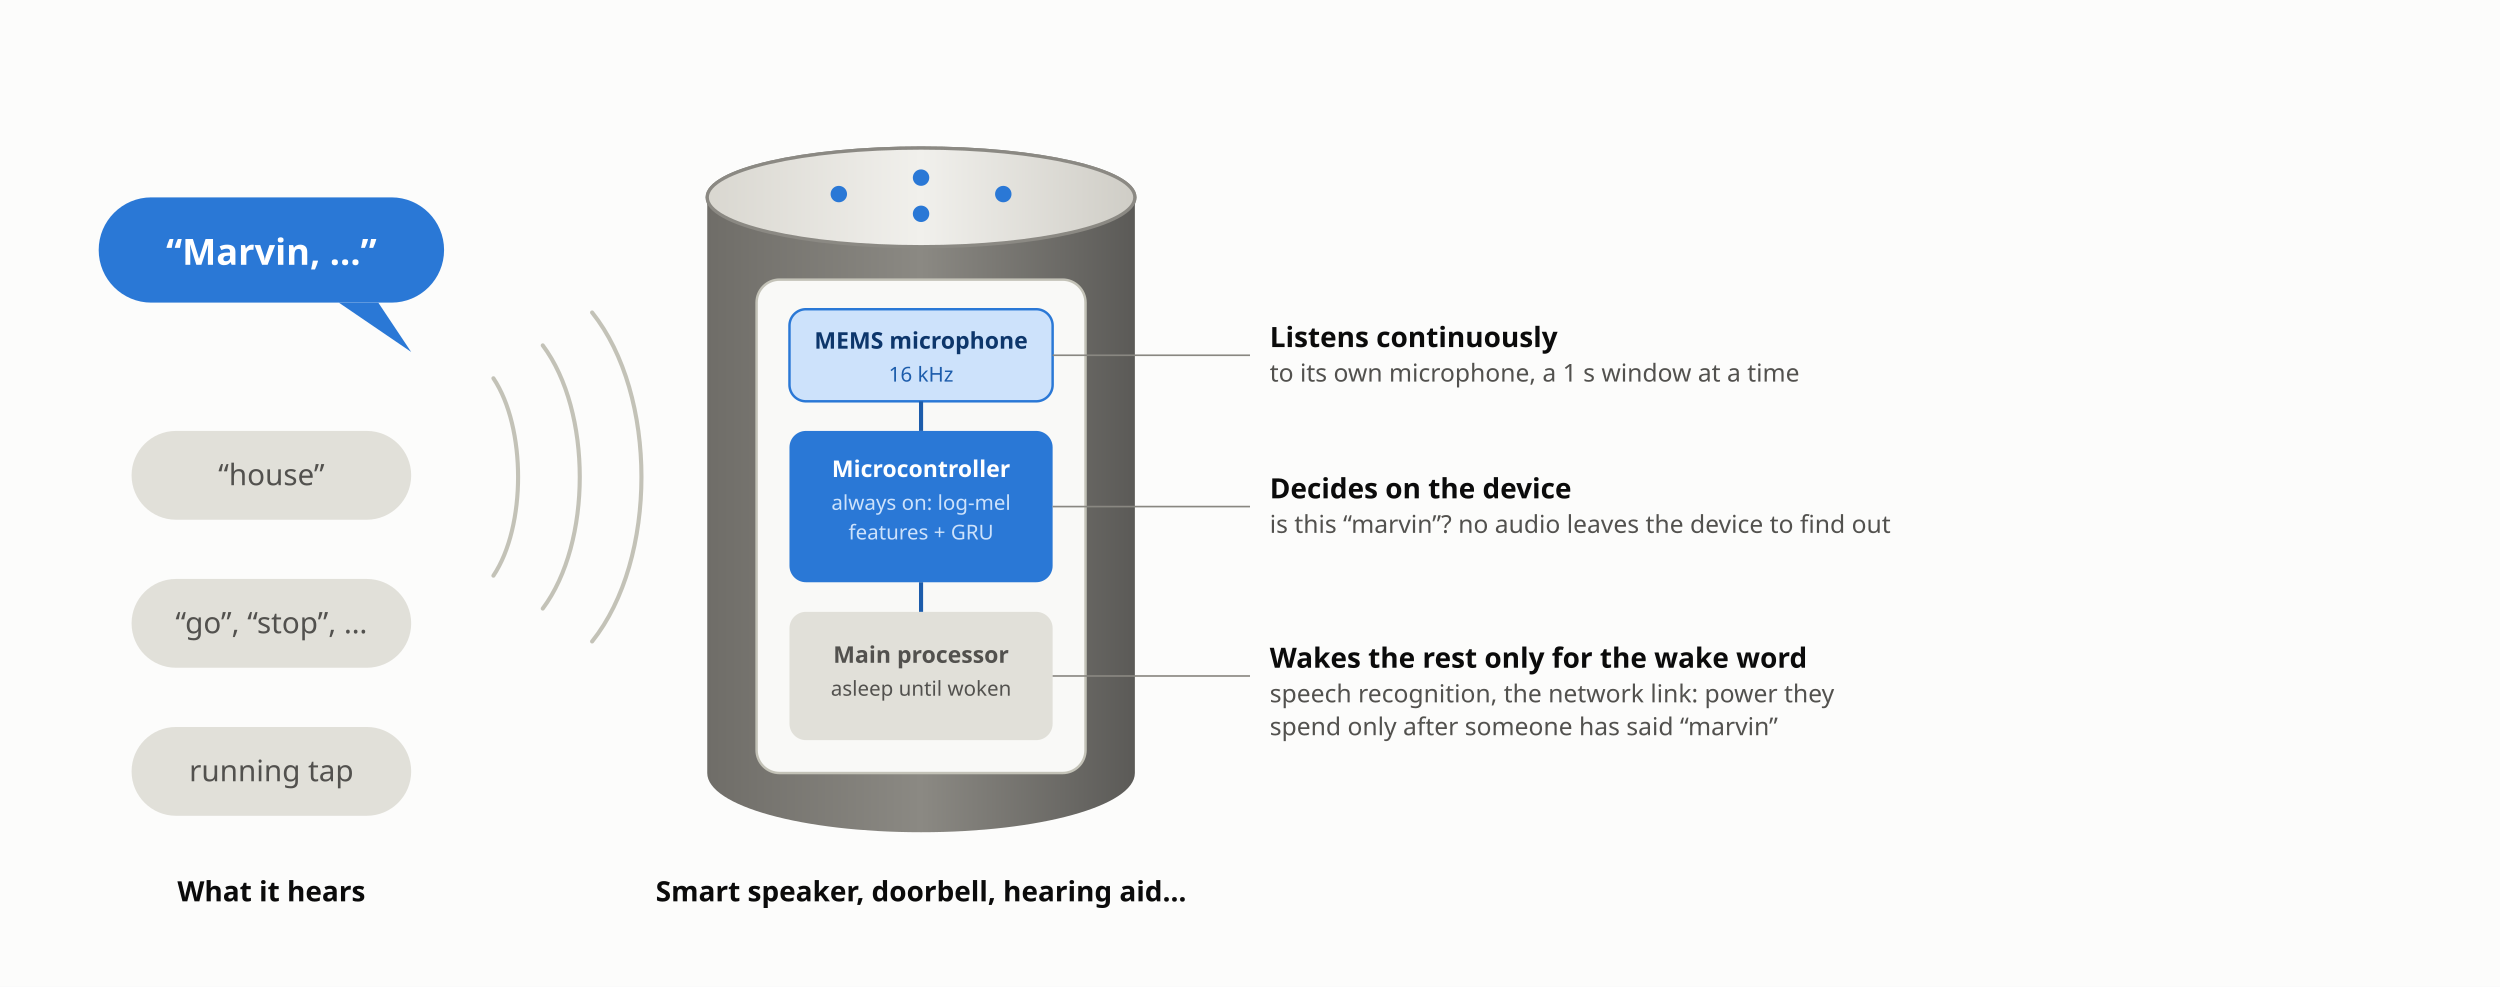
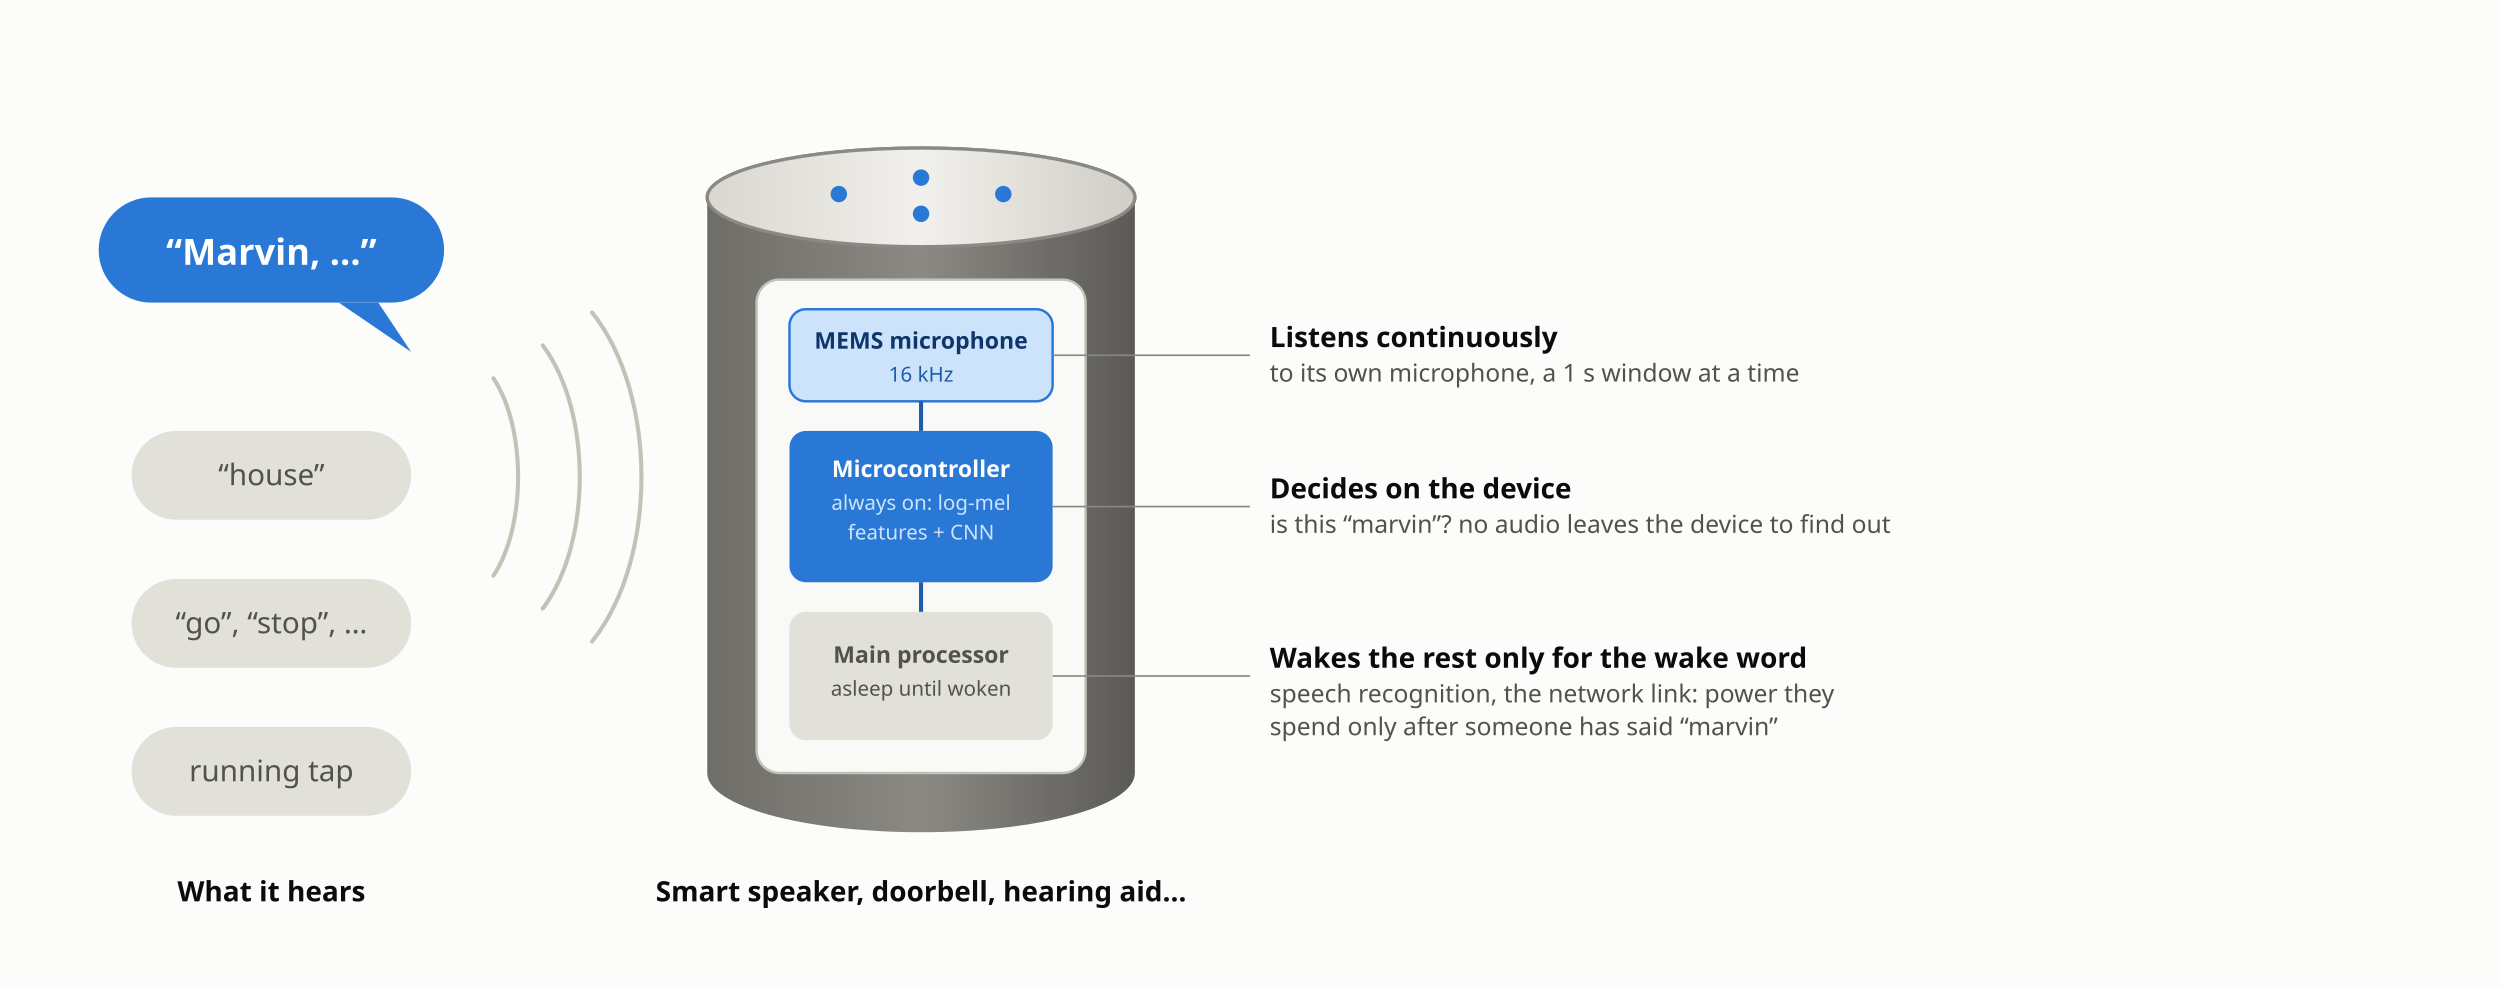
<svg xmlns="http://www.w3.org/2000/svg" viewBox="0 0 1520 600" width="1520" height="600">
  <defs>
    <linearGradient id="shell" x1="0" y1="0" x2="1" y2="0">
      <stop offset="0" stop-color="#d9d7d0" />
      <stop offset="0.5" stop-color="#f1f0ec" />
      <stop offset="1" stop-color="#cfcdc6" />
    </linearGradient>
    <linearGradient id="fabric" x1="0" y1="0" x2="1" y2="0">
      <stop offset="0" stop-color="#6f6d68" />
      <stop offset="0.5" stop-color="#8b8983" />
      <stop offset="1" stop-color="#5b5a57" />
    </linearGradient>
  </defs>
  <rect width="1520" height="600" fill="#fcfcfb" />
  <g font-family="-apple-system, 'Segoe UI', 'Noto Sans', Helvetica, Arial, sans-serif">
    <g>
      <rect x="60" y="120" width="210" height="64" rx="32" fill="#2a78d6" />
      <path d="M 230 184 L 250 214 L 206 184 Z" fill="#2a78d6" />
      <text x="165" y="161" font-size="22" font-weight="600" fill="#ffffff" text-anchor="middle">“Marvin, …”</text>
      <rect x="80" y="262" width="170" height="54" rx="27" fill="#e1e0d9" />
      <text x="165" y="295" font-size="18" fill="#52514e" text-anchor="middle">“house”</text>
      <rect x="80" y="352" width="170" height="54" rx="27" fill="#e1e0d9" />
      <text x="165" y="385" font-size="18" fill="#52514e" text-anchor="middle">“go”, “stop”, …</text>
      <rect x="80" y="442" width="170" height="54" rx="27" fill="#e1e0d9" />
      <text x="165" y="475" font-size="18" fill="#52514e" text-anchor="middle">running tap</text>
      <g fill="none" stroke="#c3c2b7" stroke-width="2.5" stroke-linecap="round">
        <path d="M 300 230 C 320 260 320 320 300 350" />
        <path d="M 330 210 C 360 250 360 330 330 370" />
        <path d="M 360 190 C 400 240 400 340 360 390" />
      </g>
    </g>
    <g>
      <ellipse cx="560" cy="120" rx="130" ry="30" fill="#e9e8e4" stroke="#8b8983" stroke-width="2" />
      <path d="M 430 120 L 430 470 C 430 490 488 506 560 506 C 632 506 690 490 690 470 L 690 120" fill="url(#fabric)" />
      <ellipse cx="560" cy="120" rx="130" ry="30" fill="url(#shell)" stroke="#8b8983" stroke-width="2" />
      <g fill="#2a78d6">
        <circle cx="510" cy="118" r="5" />
        <circle cx="560" cy="108" r="5" />
        <circle cx="610" cy="118" r="5" />
        <circle cx="560" cy="130" r="5" />
      </g>
      <rect x="460" y="170" width="200" height="300" rx="14" fill="#f9f9f7" stroke="#c3c2b7" stroke-width="1.5" />
      <rect x="480" y="188" width="160" height="56" rx="10" fill="#cde2fb" stroke="#2a78d6" stroke-width="1.5" />
      <text x="560" y="212" font-size="14" font-weight="600" fill="#0d366b" text-anchor="middle">MEMS microphone</text>
      <text x="560" y="232" font-size="12.5" fill="#1c5cab" text-anchor="middle">16 kHz</text>
      <rect x="480" y="262" width="160" height="92" rx="10" fill="#2a78d6" />
      <text x="560" y="290" font-size="14" font-weight="600" fill="#ffffff" text-anchor="middle">Microcontroller</text>
      <text x="560" y="310" font-size="12.5" fill="#cde2fb" text-anchor="middle">always on: log-mel</text>
-       <text x="560" y="328" font-size="12.5" fill="#cde2fb" text-anchor="middle">features + GRU</text>
+       <text x="560" y="328" font-size="12.5" fill="#cde2fb" text-anchor="middle">features + CNN</text>
      <rect x="480" y="372" width="160" height="78" rx="10" fill="#e1e0d9" />
      <text x="560" y="403" font-size="14" font-weight="600" fill="#52514e" text-anchor="middle">Main processor</text>
      <text x="560" y="423" font-size="12.5" fill="#52514e" text-anchor="middle">asleep until woken</text>
      <path d="M 560 244 L 560 262 M 560 354 L 560 372" stroke="#1c5cab" stroke-width="2.5" />
    </g>
    <path d="M 640 216 L 760 216" stroke="#898781" stroke-width="1" />
    <text x="772" y="211" font-size="17" font-weight="600" fill="#0b0b0b">Listens continuously</text>
    <text x="772" y="232" font-size="15" fill="#52514e">to its own microphone, a 1 s window at a time</text>
    <path d="M 640 308 L 760 308" stroke="#898781" stroke-width="1" />
    <text x="772" y="303" font-size="17" font-weight="600" fill="#0b0b0b">Decides on the device</text>
    <text x="772" y="324" font-size="15" fill="#52514e">is this “marvin”? no audio leaves the device to find out</text>
    <path d="M 640 411 L 760 411" stroke="#898781" stroke-width="1" />
    <text x="772" y="406" font-size="17" font-weight="600" fill="#0b0b0b">Wakes the rest only for the wake word</text>
    <text x="772" y="427" font-size="15" fill="#52514e">speech recognition, the network link: power they</text>
    <text x="772" y="447" font-size="15" fill="#52514e">spend only after someone has said “marvin”</text>
    <text x="165" y="548" font-size="17" font-weight="600" fill="#0b0b0b" text-anchor="middle">What it hears</text>
    <text x="560" y="548" font-size="17" font-weight="600" fill="#0b0b0b" text-anchor="middle">Smart speaker, doorbell, hearing aid…</text>
  </g>
</svg>
